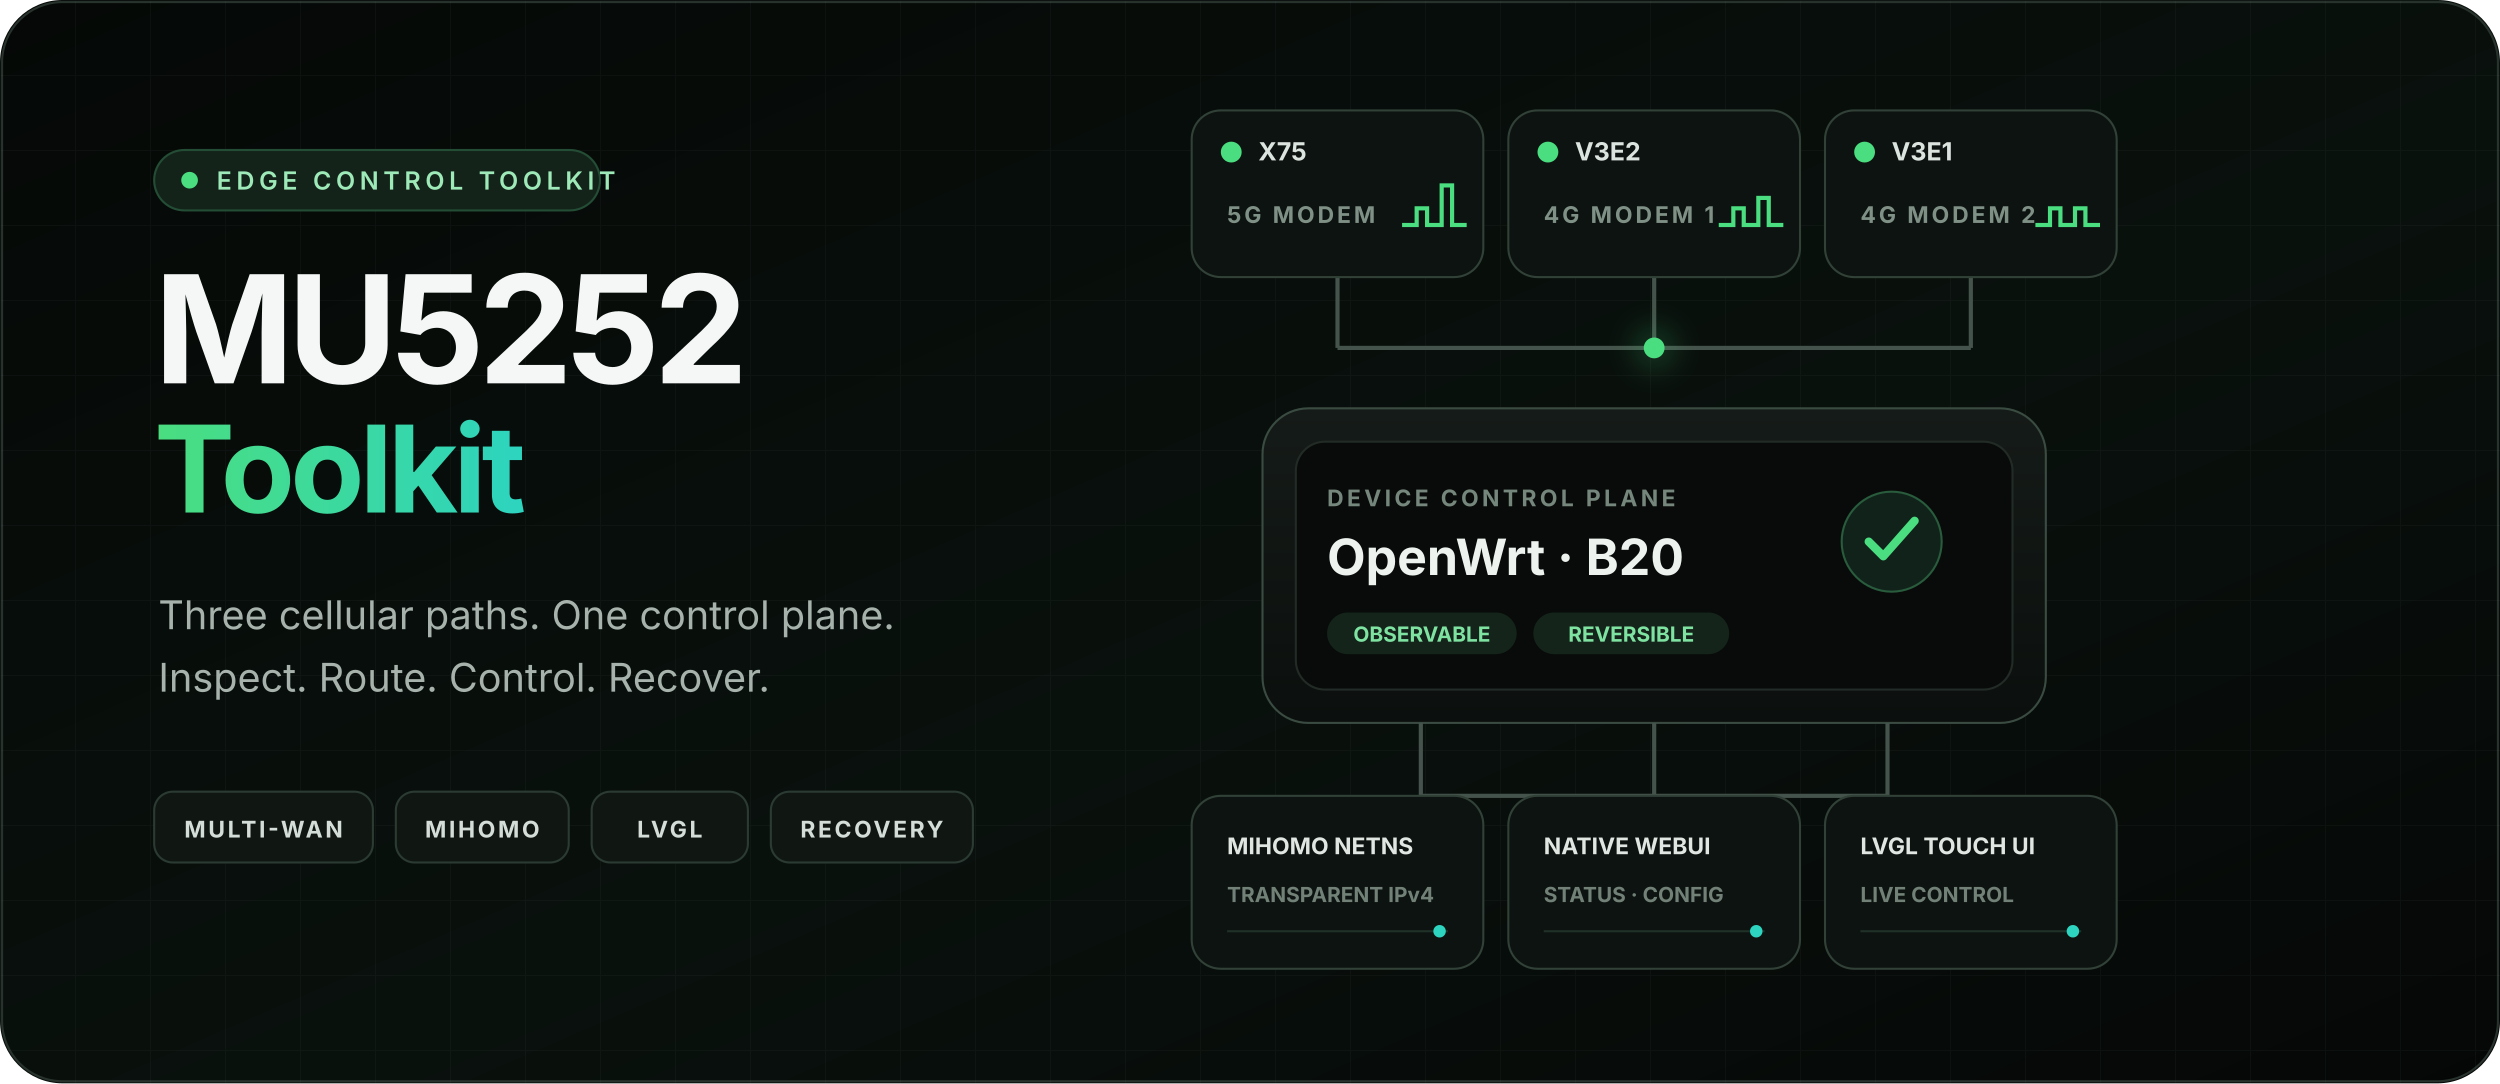
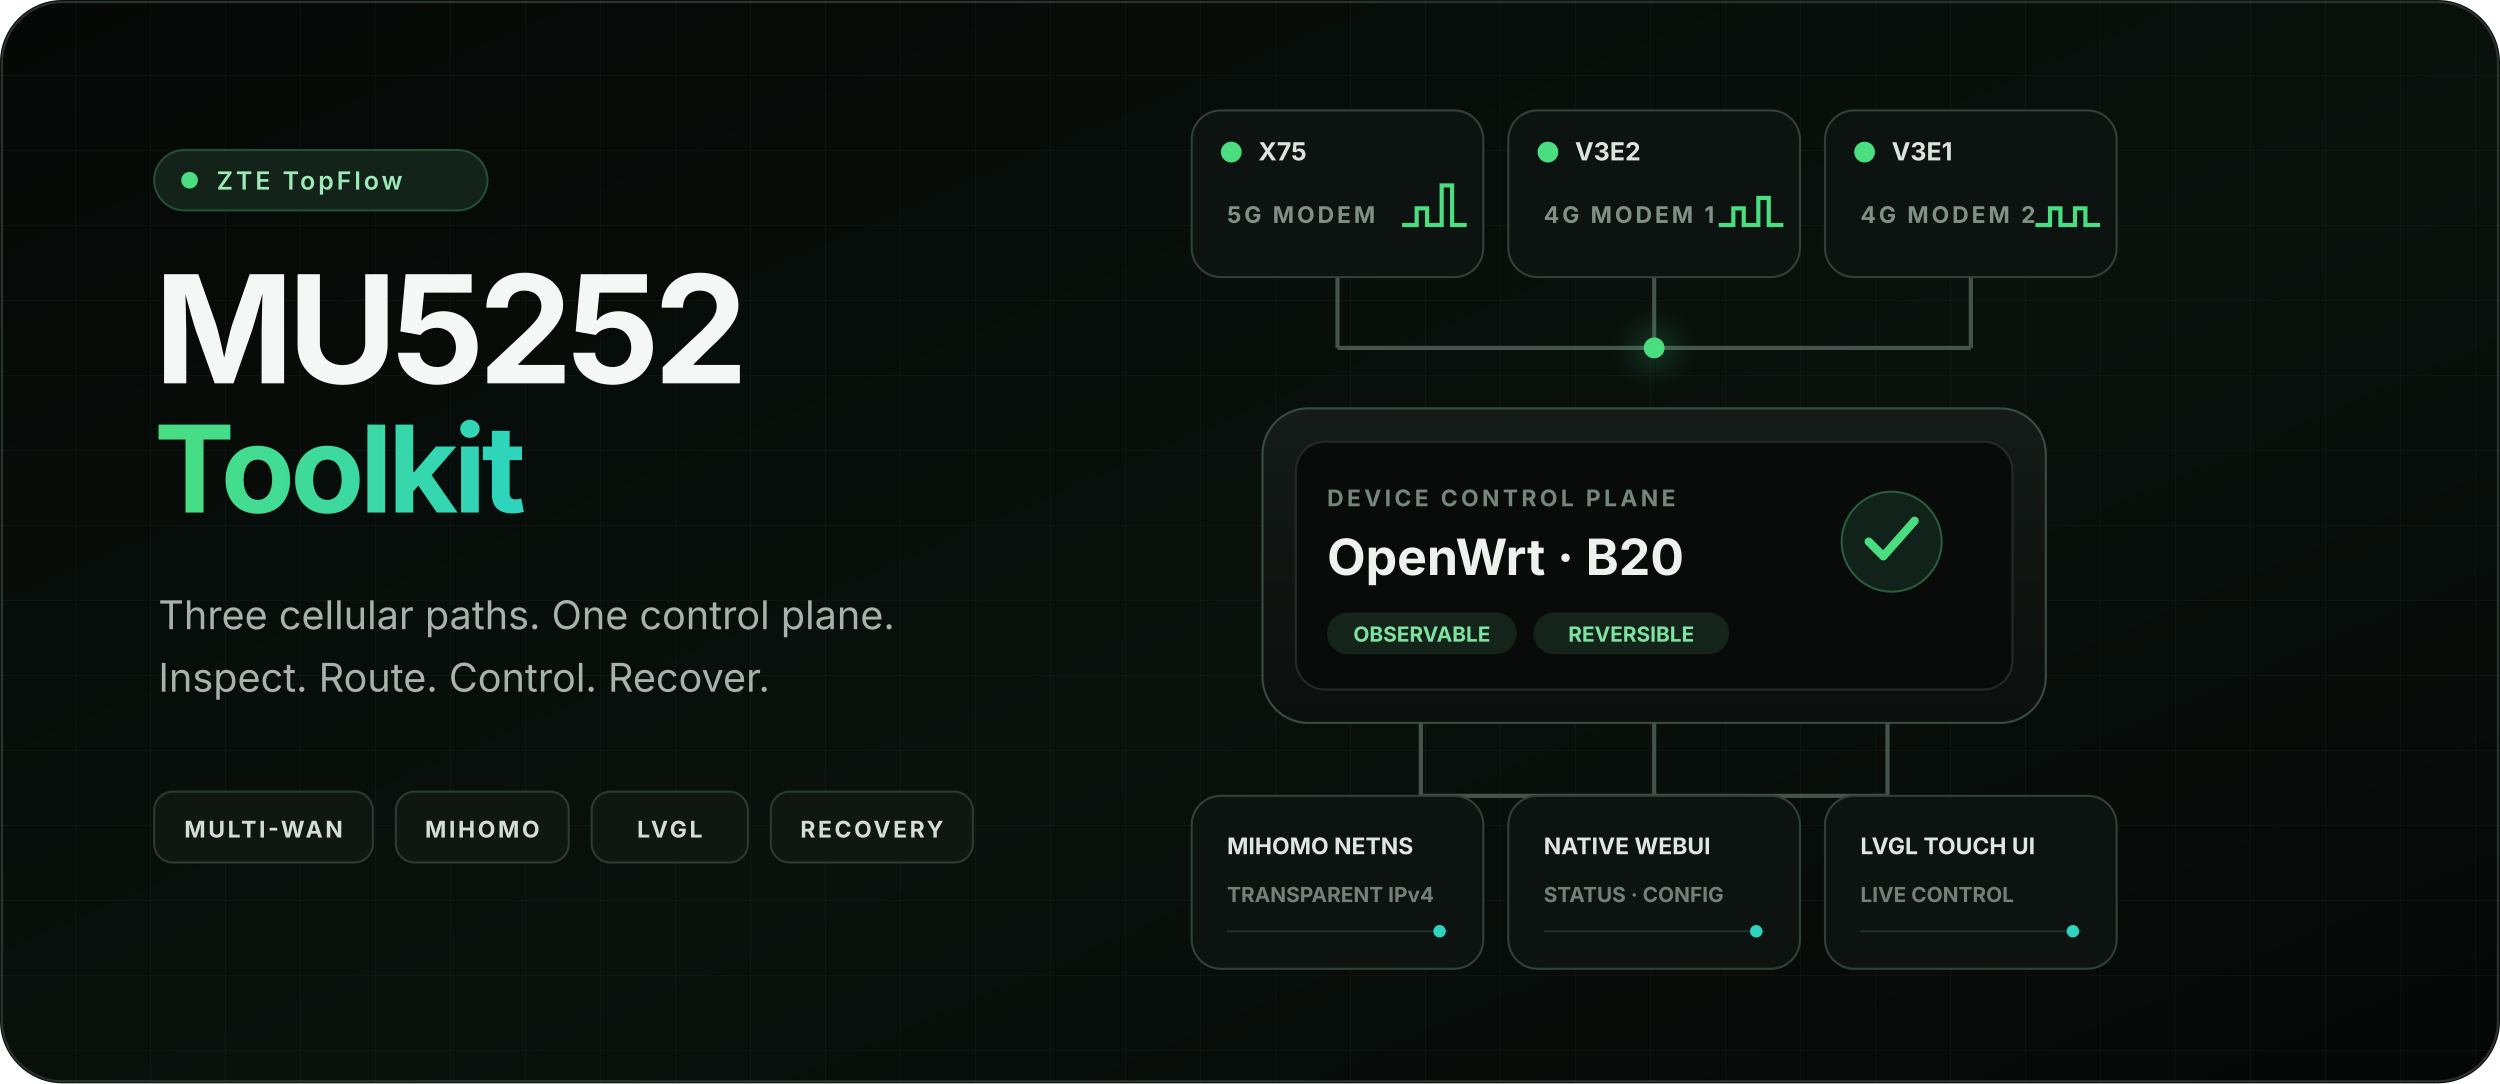
<svg xmlns="http://www.w3.org/2000/svg" width="1200" height="520" viewBox="0 0 1200 520" role="img" aria-labelledby="title desc">
  <defs>
    <linearGradient id="bg" x1="0" y1="0" x2="1" y2="1">
      <stop offset="0" stop-color="#050806" />
      <stop offset="0.56" stop-color="#09110d" />
      <stop offset="1" stop-color="#050706" />
    </linearGradient>
    <linearGradient id="accent" x1="0" y1="0" x2="1" y2="0">
      <stop offset="0" stop-color="#4ade80" />
      <stop offset="1" stop-color="#2dd4bf" />
    </linearGradient>
    <linearGradient id="device" x1="0" y1="0" x2="0" y2="1">
      <stop offset="0" stop-color="#151b18" />
      <stop offset="1" stop-color="#0b0f0d" />
    </linearGradient>
    <pattern id="grid" width="36" height="36" patternUnits="userSpaceOnUse">
      <path d="M36 0H0V36" fill="none" stroke="#8ba096" stroke-opacity=".055" />
    </pattern>
    <filter id="glow" x="-100%" y="-100%" width="300%" height="300%">
      <feGaussianBlur stdDeviation="5" />
    </filter>
  </defs>
  <rect width="1200" height="520" rx="30" fill="url(#bg)" />
  <rect x="1" y="1" width="1198" height="518" rx="29" fill="none" stroke="#29332e" />
  <rect width="1200" height="520" rx="30" fill="url(#grid)" />
  <g font-family="Inter, SF Pro Display, Segoe UI, sans-serif">
    <g transform="translate(74 72)">
-       <rect width="214" height="29" rx="14.5" fill="#13231a" stroke="#244d35" />
+       <rect width="160" height="29" rx="14.5" fill="#13231a" stroke="#244d35" />
      <circle cx="17" cy="14.5" r="4" fill="#4ade80" />
-       <text x="30" y="19" fill="#9ee9b8" font-size="12" font-weight="600" letter-spacing="2.2">EDGE CONTROL TOOLKIT</text>
+       <text x="30" y="19" fill="#9ee9b8" font-size="12" font-weight="600" letter-spacing="1.4">ZTE TopFlow</text>
      <text x="0" y="112" fill="#f4f7f5" font-size="72" font-weight="700" letter-spacing="-3">MU5252</text>
      <text x="0" y="174" fill="url(#accent)" font-size="58" font-weight="650" letter-spacing="-2.2">Toolkit</text>
      <text x="2" y="230" fill="#a7b2ac" font-size="19">Three cellular paths. One control plane.</text>
      <text x="2" y="260" fill="#a7b2ac" font-size="19">Inspect. Route. Control. Recover.</text>
      <g transform="translate(0 308)" font-size="11" font-weight="650" letter-spacing="1.25">
        <g>
          <rect width="105" height="34" rx="9" fill="#101713" stroke="#2b3a32" />
          <text x="52.5" y="22" fill="#d5ddd8" text-anchor="middle">MULTI-WAN</text>
        </g>
        <g transform="translate(116)">
          <rect width="83" height="34" rx="9" fill="#101713" stroke="#2b3a32" />
          <text x="41.5" y="22" fill="#d5ddd8" text-anchor="middle">MIHOMO</text>
        </g>
        <g transform="translate(210)">
          <rect width="75" height="34" rx="9" fill="#101713" stroke="#2b3a32" />
          <text x="37.5" y="22" fill="#d5ddd8" text-anchor="middle">LVGL</text>
        </g>
        <g transform="translate(296)">
          <rect width="97" height="34" rx="9" fill="#101713" stroke="#2b3a32" />
          <text x="48.5" y="22" fill="#d5ddd8" text-anchor="middle">RECOVERY</text>
        </g>
      </g>
    </g>
    <g transform="translate(572 53)">
      <path d="M70 80V114M222 80V114M374 80V114" stroke="#44534b" stroke-width="2" />
      <path d="M70 114H374" stroke="#44534b" stroke-width="2" />
      <path d="M222 114V143" stroke="url(#accent)" stroke-width="3" />
      <circle cx="222" cy="114" r="5" fill="#4ade80" />
      <circle cx="222" cy="114" r="12" fill="#4ade80" opacity=".14" filter="url(#glow)" />
      <g font-size="12" font-weight="650">
        <g>
          <rect width="140" height="80" rx="14" fill="#0d1310" stroke="#314138" />
          <circle cx="19" cy="20" r="5" fill="#4ade80" />
          <text x="32" y="24" fill="#dce4df">X75</text>
          <text x="17" y="54" fill="#7f9187" font-size="11" letter-spacing="1.4">5G MODEM</text>
          <path d="M101 55h7v-8h5v8h7V36h5v19h7" fill="none" stroke="#4ade80" stroke-width="2" />
        </g>
        <g transform="translate(152)">
          <rect width="140" height="80" rx="14" fill="#0d1310" stroke="#314138" />
          <circle cx="19" cy="20" r="5" fill="#4ade80" />
          <text x="32" y="24" fill="#dce4df">V3E2</text>
          <text x="17" y="54" fill="#7f9187" font-size="11" letter-spacing="1.4">4G MODEM 1</text>
          <path d="M101 55h7v-8h5v8h7V42h5v13h7" fill="none" stroke="#4ade80" stroke-width="2" />
        </g>
        <g transform="translate(304)">
          <rect width="140" height="80" rx="14" fill="#0d1310" stroke="#314138" />
          <circle cx="19" cy="20" r="5" fill="#4ade80" />
          <text x="32" y="24" fill="#dce4df">V3E1</text>
          <text x="17" y="54" fill="#7f9187" font-size="11" letter-spacing="1.4">4G MODEM 2</text>
          <path d="M101 55h7v-8h5v8h7V47h5v8h7" fill="none" stroke="#4ade80" stroke-width="2" />
        </g>
      </g>
      <g transform="translate(34 143)">
        <rect width="376" height="151" rx="22" fill="url(#device)" stroke="#3a4b42" />
        <rect x="16" y="16" width="344" height="119" rx="14" fill="#080b09" stroke="#222b26" />
        <text x="31" y="47" fill="#75867c" font-size="11" font-weight="650" letter-spacing="1.6">DEVICE CONTROL PLANE</text>
        <text x="31" y="80" fill="#edf2ef" font-size="24" font-weight="650">OpenWrt · B20</text>
        <rect x="31" y="98" width="91" height="20" rx="10" fill="#14241a" />
        <text x="76.5" y="112" fill="#7ee2a1" font-size="10" font-weight="650" text-anchor="middle">OBSERVABLE</text>
        <rect x="130" y="98" width="94" height="20" rx="10" fill="#14241a" />
        <text x="177" y="112" fill="#7ee2a1" font-size="10" font-weight="650" text-anchor="middle">REVERSIBLE</text>
        <g transform="translate(278 40)">
          <circle cx="24" cy="24" r="24" fill="#102219" stroke="#295b3d" />
          <path d="M13 24l7 7 15-17" fill="none" stroke="#4ade80" stroke-width="4" stroke-linecap="round" stroke-linejoin="round" />
        </g>
      </g>
      <path d="M110 294V329M222 294V329M334 294V329" stroke="#44534b" stroke-width="2" />
      <path d="M110 329H334" stroke="#44534b" stroke-width="2" />
      <g transform="translate(0 329)" font-size="11" font-weight="650">
        <g>
          <rect width="140" height="83" rx="14" fill="#0d1310" stroke="#314138" />
          <text x="17" y="28" fill="#e0e6e2">MIHOMO NETNS</text>
          <text x="17" y="51" fill="#718178" font-size="10">TRANSPARENT IPv4</text>
          <path d="M17 65H123" stroke="#203128" />
          <circle cx="119" cy="65" r="3" fill="#2dd4bf" />
        </g>
        <g transform="translate(152)">
          <rect width="140" height="83" rx="14" fill="#0d1310" stroke="#314138" />
          <text x="17" y="28" fill="#e0e6e2">NATIVE WEBUI</text>
          <text x="17" y="51" fill="#718178" font-size="10">STATUS · CONFIG</text>
          <path d="M17 65H123" stroke="#203128" />
          <circle cx="119" cy="65" r="3" fill="#2dd4bf" />
        </g>
        <g transform="translate(304)">
          <rect width="140" height="83" rx="14" fill="#0d1310" stroke="#314138" />
          <text x="17" y="28" fill="#e0e6e2">LVGL TOUCH UI</text>
          <text x="17" y="51" fill="#718178" font-size="10">LIVE CONTROL</text>
          <path d="M17 65H123" stroke="#203128" />
          <circle cx="119" cy="65" r="3" fill="#2dd4bf" />
        </g>
      </g>
    </g>
  </g>
</svg>
